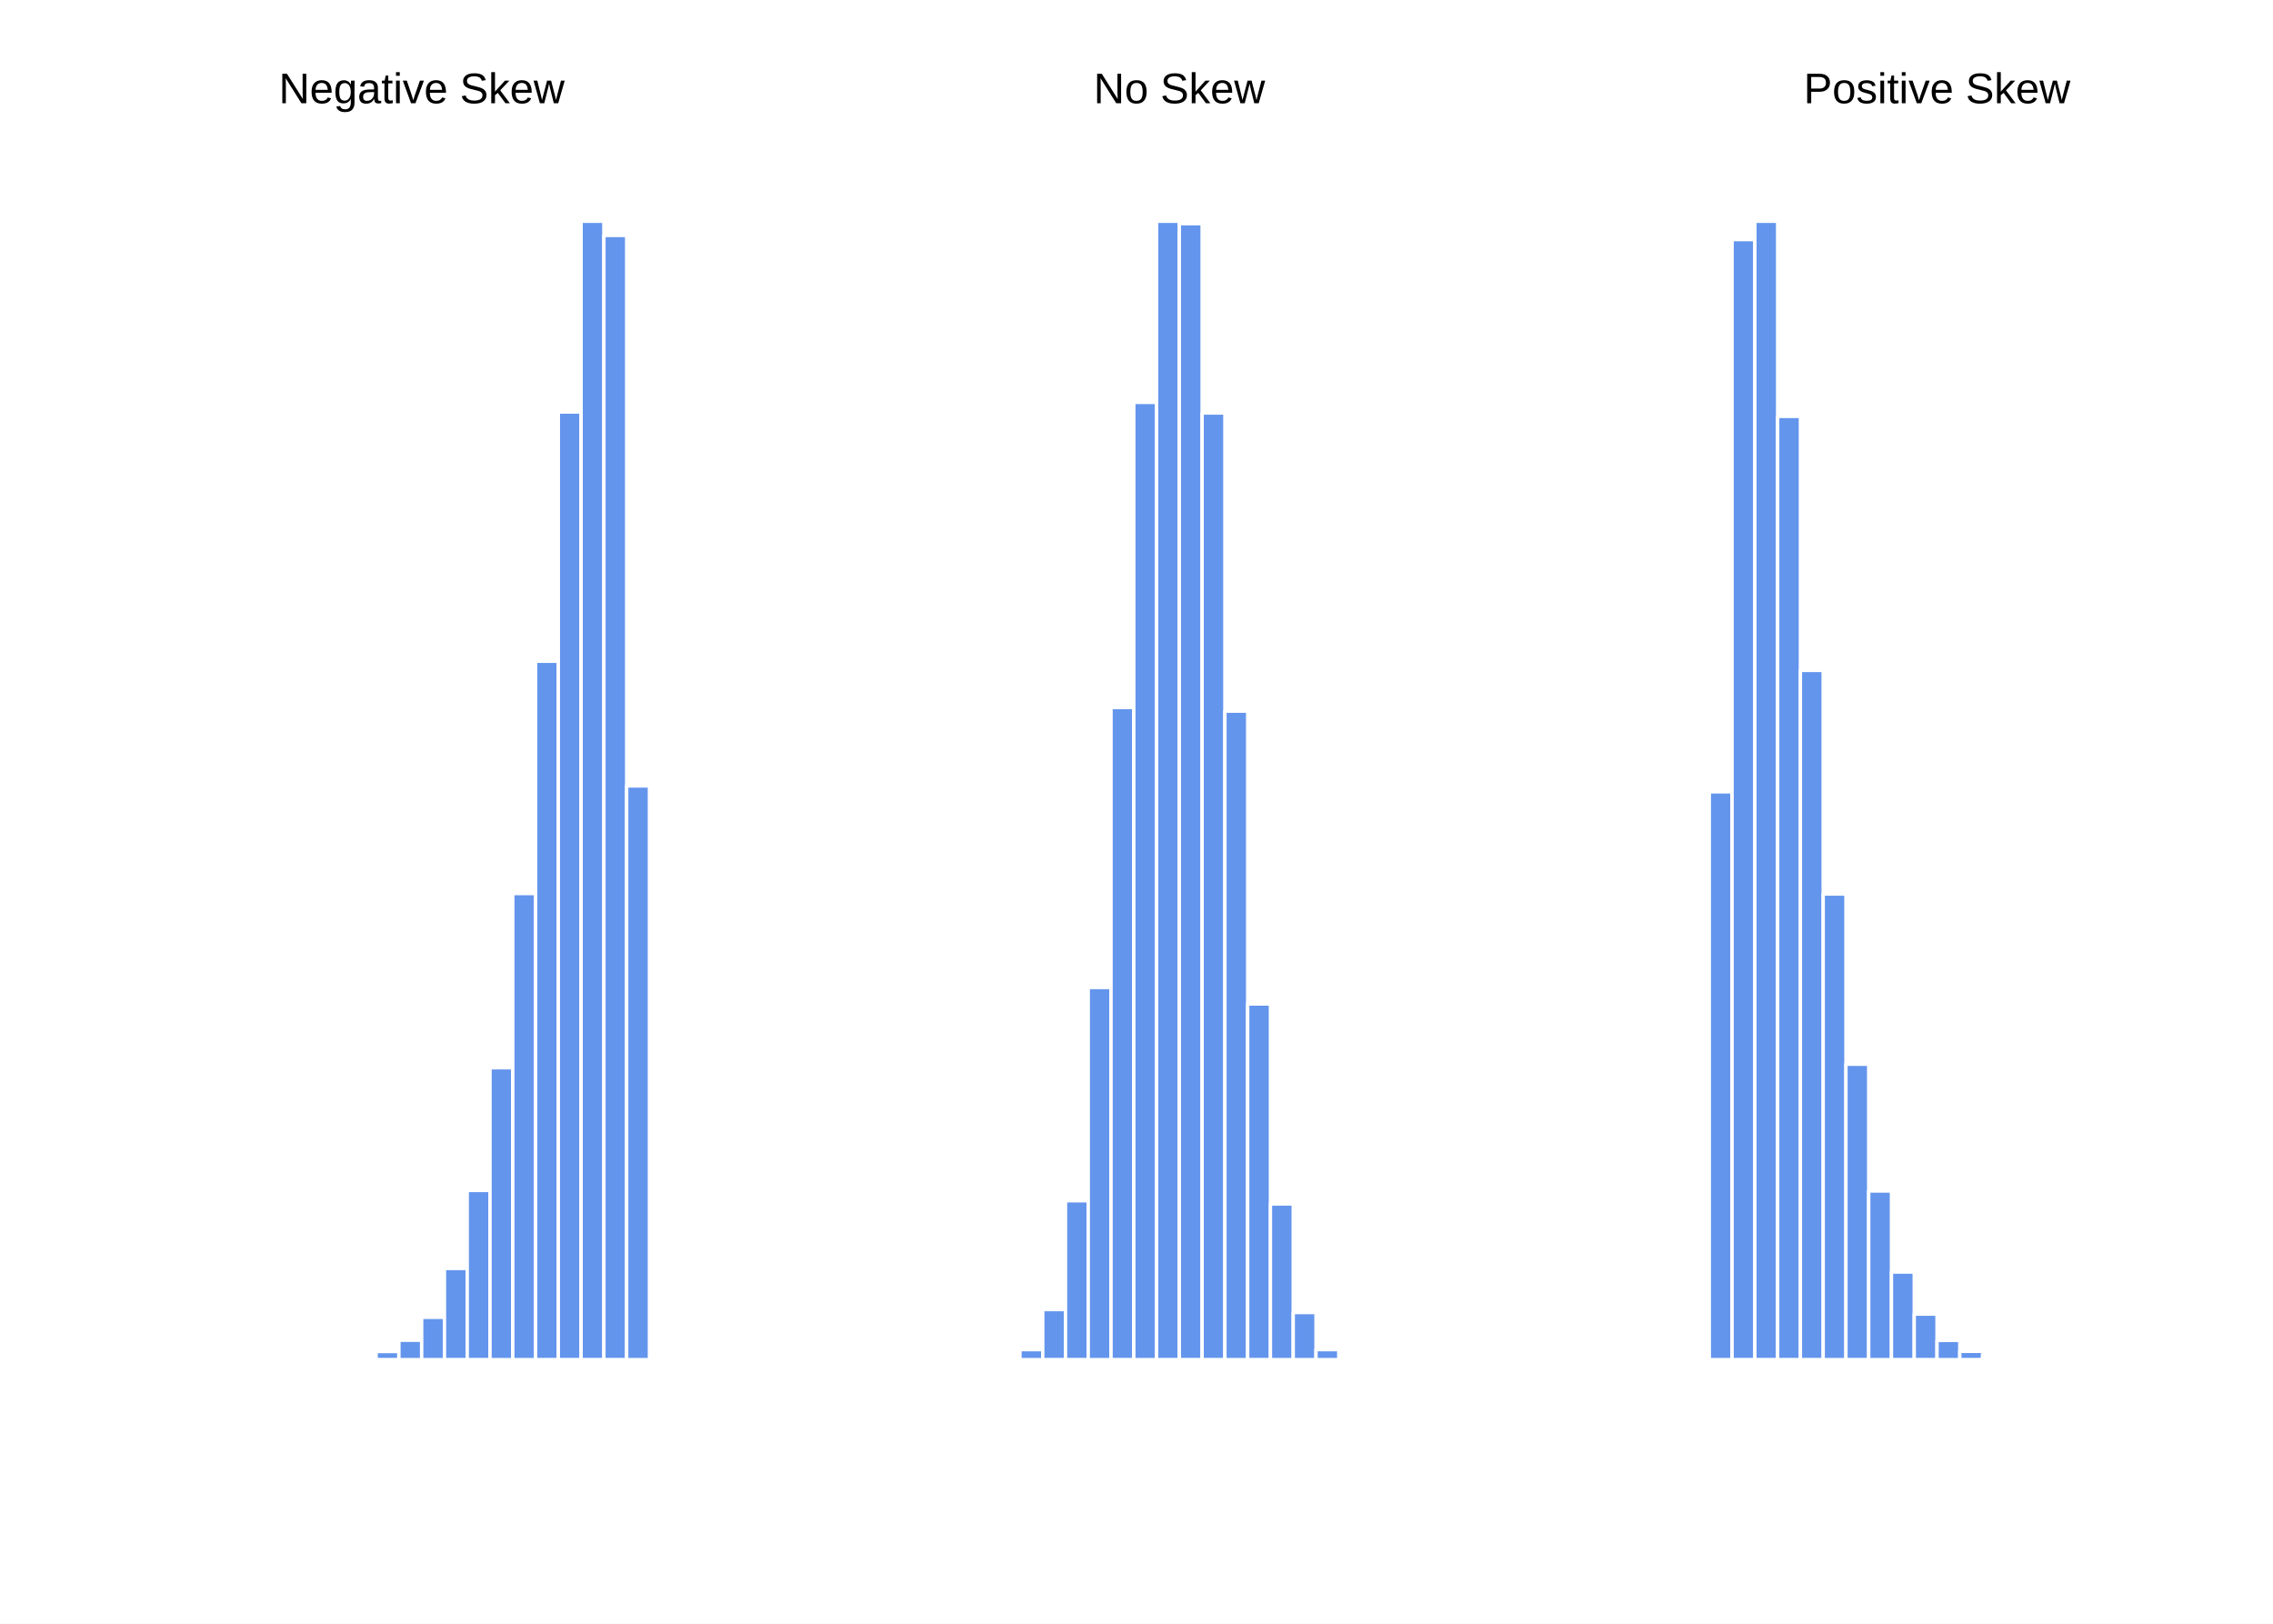
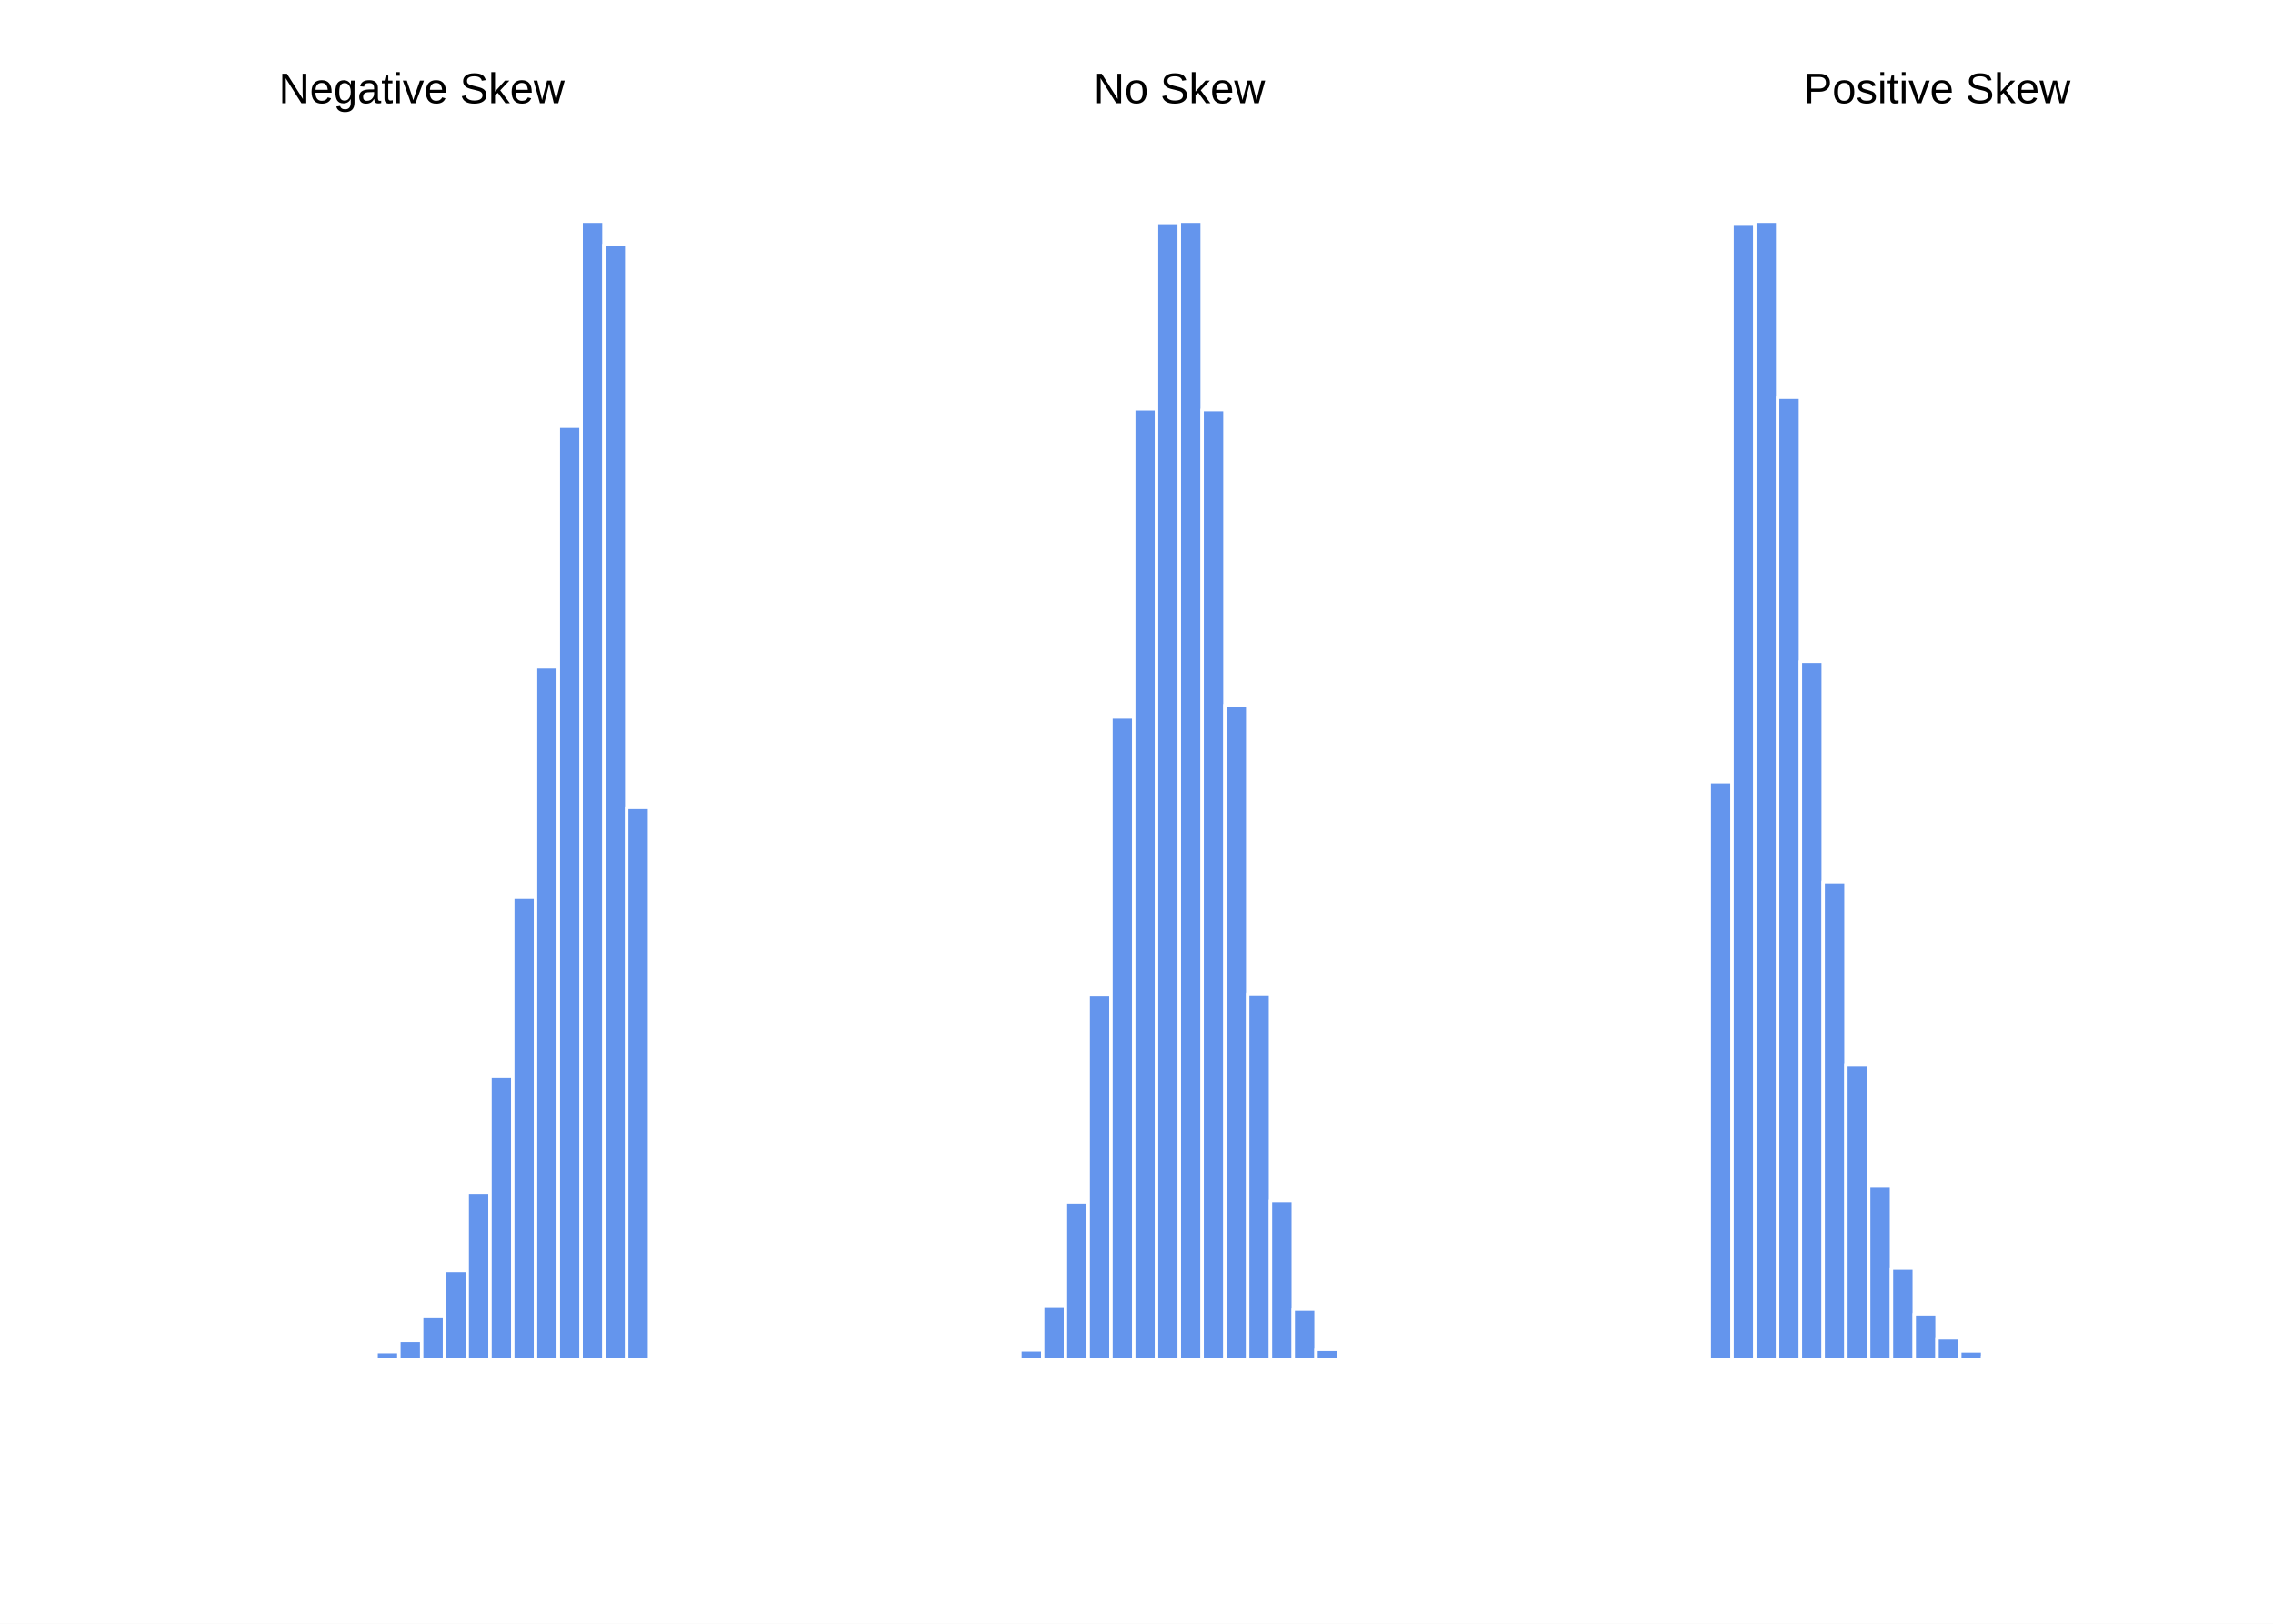
<svg xmlns="http://www.w3.org/2000/svg" class="svglite" width="504.00pt" height="360.00pt" viewBox="0 0 504.00 360.00">
  <defs>
    <style type="text/css">
    .svglite line, .svglite polyline, .svglite polygon, .svglite path, .svglite rect, .svglite circle {
      fill: none;
      stroke: #000000;
      stroke-linecap: round;
      stroke-linejoin: round;
      stroke-miterlimit: 10.00;
    }
    .svglite text {
      white-space: pre;
    }
  </style>
  </defs>
  <rect width="100%" height="100%" style="stroke: none; fill: #FFFFFF;" />
  <defs>
    <clipPath id="cpMC4wMHw1MDQuMDB8MC4wMHwzNjAuMDA=">
      <rect x="0.00" y="0.00" width="504.00" height="360.00" />
    </clipPath>
  </defs>
  <g clip-path="url(#cpMC4wMHw1MDQuMDB8MC4wMHwzNjAuMDA=)">
</g>
  <defs>
    <clipPath id="cpMzguOTd8MTQ4LjA0fDM4Ljk3fDMxMS41Mw==">
      <rect x="38.97" y="38.97" width="109.08" height="272.56" />
    </clipPath>
  </defs>
  <g clip-path="url(#cpMzguOTd8MTQ4LjA0fDM4Ljk3fDMxMS41Mw==)">
</g>
  <defs>
    <clipPath id="cpMC4wMHwxNjguMDB8MC4wMHwzNjAuMDA=">
      <rect x="0.00" y="0.00" width="168.00" height="360.00" />
    </clipPath>
  </defs>
  <g clip-path="url(#cpMC4wMHwxNjguMDB8MC4wMHwzNjAuMDA=)">
    <text x="93.50" y="22.89" text-anchor="middle" style="font-size: 9.50px; font-family: &quot;Arial&quot;;" textLength="63.38px" lengthAdjust="spacingAndGlyphs">Negative Skew</text>
  </g>
  <g clip-path="url(#cpMzguOTd8MTQ4LjA0fDM4Ljk3fDMxMS41Mw==)">
    <rect x="43.01" y="301.43" width="5.05" height="0.00" style="stroke-width: 0.75; stroke: #FFFFFF; fill: #6495ED;" />
    <rect x="48.06" y="301.43" width="5.05" height="0.00" style="stroke-width: 0.75; stroke: #FFFFFF; fill: #6495ED;" />
-     <rect x="53.11" y="301.42" width="5.05" height="0.012" style="stroke-width: 0.75; stroke: #FFFFFF; fill: #6495ED;" />
+     <rect x="53.11" y="301.43" width="5.05" height="0.00" style="stroke-width: 0.75; stroke: #FFFFFF; fill: #6495ED;" />
    <rect x="58.16" y="301.43" width="5.05" height="0.00" style="stroke-width: 0.75; stroke: #FFFFFF; fill: #6495ED;" />
    <rect x="63.21" y="301.43" width="5.05" height="0.00" style="stroke-width: 0.75; stroke: #FFFFFF; fill: #6495ED;" />
-     <rect x="68.26" y="301.36" width="5.05" height="0.074" style="stroke-width: 0.75; stroke: #FFFFFF; fill: #6495ED;" />
-     <rect x="73.30" y="301.30" width="5.05" height="0.14" style="stroke-width: 0.75; stroke: #FFFFFF; fill: #6495ED;" />
-     <rect x="78.35" y="300.75" width="5.05" height="0.68" style="stroke-width: 0.75; stroke: #FFFFFF; fill: #6495ED;" />
-     <rect x="83.40" y="299.64" width="5.05" height="1.79" style="stroke-width: 0.75; stroke: #FFFFFF; fill: #6495ED;" />
-     <rect x="88.45" y="297.15" width="5.05" height="4.29" style="stroke-width: 0.75; stroke: #FFFFFF; fill: #6495ED;" />
-     <rect x="93.50" y="292.07" width="5.05" height="9.37" style="stroke-width: 0.75; stroke: #FFFFFF; fill: #6495ED;" />
-     <rect x="98.55" y="281.24" width="5.05" height="20.19" style="stroke-width: 0.75; stroke: #FFFFFF; fill: #6495ED;" />
-     <rect x="103.60" y="263.94" width="5.05" height="37.49" style="stroke-width: 0.75; stroke: #FFFFFF; fill: #6495ED;" />
-     <rect x="108.65" y="236.73" width="5.05" height="64.71" style="stroke-width: 0.75; stroke: #FFFFFF; fill: #6495ED;" />
-     <rect x="113.70" y="198.10" width="5.05" height="103.34" style="stroke-width: 0.75; stroke: #FFFFFF; fill: #6495ED;" />
-     <rect x="118.75" y="146.60" width="5.05" height="154.83" style="stroke-width: 0.75; stroke: #FFFFFF; fill: #6495ED;" />
-     <rect x="123.80" y="91.35" width="5.05" height="210.08" style="stroke-width: 0.75; stroke: #FFFFFF; fill: #6495ED;" />
+     <rect x="68.26" y="301.35" width="5.05" height="0.085" style="stroke-width: 0.75; stroke: #FFFFFF; fill: #6495ED;" />
+     <rect x="73.30" y="301.24" width="5.05" height="0.20" style="stroke-width: 0.75; stroke: #FFFFFF; fill: #6495ED;" />
+     <rect x="78.35" y="300.73" width="5.05" height="0.71" style="stroke-width: 0.75; stroke: #FFFFFF; fill: #6495ED;" />
+     <rect x="83.40" y="299.70" width="5.05" height="1.73" style="stroke-width: 0.75; stroke: #FFFFFF; fill: #6495ED;" />
+     <rect x="88.45" y="297.20" width="5.05" height="4.24" style="stroke-width: 0.75; stroke: #FFFFFF; fill: #6495ED;" />
+     <rect x="93.50" y="291.72" width="5.05" height="9.71" style="stroke-width: 0.75; stroke: #FFFFFF; fill: #6495ED;" />
+     <rect x="98.55" y="281.70" width="5.05" height="19.74" style="stroke-width: 0.75; stroke: #FFFFFF; fill: #6495ED;" />
+     <rect x="103.60" y="264.35" width="5.05" height="37.08" style="stroke-width: 0.75; stroke: #FFFFFF; fill: #6495ED;" />
+     <rect x="108.65" y="238.50" width="5.05" height="62.94" style="stroke-width: 0.75; stroke: #FFFFFF; fill: #6495ED;" />
+     <rect x="113.70" y="198.96" width="5.05" height="102.47" style="stroke-width: 0.75; stroke: #FFFFFF; fill: #6495ED;" />
+     <rect x="118.75" y="147.85" width="5.05" height="153.59" style="stroke-width: 0.75; stroke: #FFFFFF; fill: #6495ED;" />
+     <rect x="123.80" y="94.51" width="5.05" height="206.93" style="stroke-width: 0.75; stroke: #FFFFFF; fill: #6495ED;" />
    <rect x="128.85" y="49.06" width="5.05" height="252.37" style="stroke-width: 0.75; stroke: #FFFFFF; fill: #6495ED;" />
-     <rect x="133.90" y="52.20" width="5.05" height="249.23" style="stroke-width: 0.75; stroke: #FFFFFF; fill: #6495ED;" />
-     <rect x="138.95" y="174.25" width="5.05" height="127.19" style="stroke-width: 0.75; stroke: #FFFFFF; fill: #6495ED;" />
+     <rect x="133.90" y="54.26" width="5.05" height="247.17" style="stroke-width: 0.75; stroke: #FFFFFF; fill: #6495ED;" />
+     <rect x="138.95" y="179.02" width="5.05" height="122.42" style="stroke-width: 0.75; stroke: #FFFFFF; fill: #6495ED;" />
  </g>
  <defs>
    <clipPath id="cpMjA2Ljk3fDMxNi4wNHwzOC45N3wzMTEuNTM=">
      <rect x="206.97" y="38.97" width="109.08" height="272.56" />
    </clipPath>
  </defs>
  <g clip-path="url(#cpMjA2Ljk3fDMxNi4wNHwzOC45N3wzMTEuNTM=)">
</g>
  <defs>
    <clipPath id="cpMTY4LjAwfDMzNi4wMHwwLjAwfDM2MC4wMA==">
      <rect x="168.00" y="0.00" width="168.00" height="360.00" />
    </clipPath>
  </defs>
  <g clip-path="url(#cpMTY4LjAwfDMzNi4wMHwwLjAwfDM2MC4wMA==)">
    <text x="261.50" y="22.89" text-anchor="middle" style="font-size: 9.50px; font-family: &quot;Arial&quot;;" textLength="38.02px" lengthAdjust="spacingAndGlyphs">No Skew</text>
  </g>
  <g clip-path="url(#cpMjA2Ljk3fDMxNi4wNHwzOC45N3wzMTEuNTM=)">
    <rect x="211.01" y="301.43" width="5.05" height="0.00" style="stroke-width: 0.75; stroke: #FFFFFF; fill: #6495ED;" />
-     <rect x="216.06" y="301.41" width="5.05" height="0.029" style="stroke-width: 0.75; stroke: #FFFFFF; fill: #6495ED;" />
-     <rect x="221.11" y="301.27" width="5.05" height="0.16" style="stroke-width: 0.75; stroke: #FFFFFF; fill: #6495ED;" />
-     <rect x="226.16" y="299.23" width="5.05" height="2.21" style="stroke-width: 0.75; stroke: #FFFFFF; fill: #6495ED;" />
-     <rect x="231.21" y="290.35" width="5.05" height="11.08" style="stroke-width: 0.75; stroke: #FFFFFF; fill: #6495ED;" />
-     <rect x="236.26" y="266.22" width="5.05" height="35.21" style="stroke-width: 0.75; stroke: #FFFFFF; fill: #6495ED;" />
-     <rect x="241.30" y="218.94" width="5.05" height="82.50" style="stroke-width: 0.75; stroke: #FFFFFF; fill: #6495ED;" />
-     <rect x="246.35" y="156.86" width="5.05" height="144.57" style="stroke-width: 0.75; stroke: #FFFFFF; fill: #6495ED;" />
-     <rect x="251.40" y="89.22" width="5.05" height="212.22" style="stroke-width: 0.75; stroke: #FFFFFF; fill: #6495ED;" />
-     <rect x="256.45" y="49.06" width="5.05" height="252.37" style="stroke-width: 0.75; stroke: #FFFFFF; fill: #6495ED;" />
-     <rect x="261.50" y="49.59" width="5.05" height="251.84" style="stroke-width: 0.75; stroke: #FFFFFF; fill: #6495ED;" />
-     <rect x="266.55" y="91.57" width="5.05" height="209.86" style="stroke-width: 0.75; stroke: #FFFFFF; fill: #6495ED;" />
-     <rect x="271.60" y="157.66" width="5.05" height="143.78" style="stroke-width: 0.75; stroke: #FFFFFF; fill: #6495ED;" />
-     <rect x="276.65" y="222.59" width="5.05" height="78.84" style="stroke-width: 0.75; stroke: #FFFFFF; fill: #6495ED;" />
-     <rect x="281.70" y="266.93" width="5.05" height="34.51" style="stroke-width: 0.75; stroke: #FFFFFF; fill: #6495ED;" />
-     <rect x="286.75" y="291.00" width="5.05" height="10.44" style="stroke-width: 0.75; stroke: #FFFFFF; fill: #6495ED;" />
-     <rect x="291.80" y="299.23" width="5.05" height="2.21" style="stroke-width: 0.75; stroke: #FFFFFF; fill: #6495ED;" />
-     <rect x="296.85" y="301.20" width="5.05" height="0.24" style="stroke-width: 0.75; stroke: #FFFFFF; fill: #6495ED;" />
-     <rect x="301.90" y="301.42" width="5.05" height="0.015" style="stroke-width: 0.75; stroke: #FFFFFF; fill: #6495ED;" />
+     <rect x="216.06" y="301.42" width="5.05" height="0.015" style="stroke-width: 0.75; stroke: #FFFFFF; fill: #6495ED;" />
+     <rect x="221.11" y="301.30" width="5.05" height="0.13" style="stroke-width: 0.75; stroke: #FFFFFF; fill: #6495ED;" />
+     <rect x="226.16" y="299.31" width="5.05" height="2.12" style="stroke-width: 0.75; stroke: #FFFFFF; fill: #6495ED;" />
+     <rect x="231.21" y="289.44" width="5.05" height="12.00" style="stroke-width: 0.75; stroke: #FFFFFF; fill: #6495ED;" />
+     <rect x="236.26" y="266.52" width="5.05" height="34.91" style="stroke-width: 0.75; stroke: #FFFFFF; fill: #6495ED;" />
+     <rect x="241.30" y="220.40" width="5.05" height="81.04" style="stroke-width: 0.75; stroke: #FFFFFF; fill: #6495ED;" />
+     <rect x="246.35" y="158.97" width="5.05" height="142.46" style="stroke-width: 0.75; stroke: #FFFFFF; fill: #6495ED;" />
+     <rect x="251.40" y="90.65" width="5.05" height="210.79" style="stroke-width: 0.75; stroke: #FFFFFF; fill: #6495ED;" />
+     <rect x="256.45" y="49.34" width="5.05" height="252.09" style="stroke-width: 0.75; stroke: #FFFFFF; fill: #6495ED;" />
+     <rect x="261.50" y="49.06" width="5.05" height="252.37" style="stroke-width: 0.75; stroke: #FFFFFF; fill: #6495ED;" />
+     <rect x="266.55" y="90.83" width="5.05" height="210.61" style="stroke-width: 0.75; stroke: #FFFFFF; fill: #6495ED;" />
+     <rect x="271.60" y="156.29" width="5.05" height="145.15" style="stroke-width: 0.75; stroke: #FFFFFF; fill: #6495ED;" />
+     <rect x="276.65" y="220.32" width="5.05" height="81.11" style="stroke-width: 0.75; stroke: #FFFFFF; fill: #6495ED;" />
+     <rect x="281.70" y="266.21" width="5.05" height="35.22" style="stroke-width: 0.75; stroke: #FFFFFF; fill: #6495ED;" />
+     <rect x="286.75" y="290.26" width="5.05" height="11.17" style="stroke-width: 0.75; stroke: #FFFFFF; fill: #6495ED;" />
+     <rect x="291.80" y="299.19" width="5.05" height="2.24" style="stroke-width: 0.75; stroke: #FFFFFF; fill: #6495ED;" />
+     <rect x="296.85" y="301.15" width="5.05" height="0.28" style="stroke-width: 0.75; stroke: #FFFFFF; fill: #6495ED;" />
+     <rect x="301.90" y="301.43" width="5.05" height="0.00" style="stroke-width: 0.75; stroke: #FFFFFF; fill: #6495ED;" />
    <rect x="306.95" y="301.43" width="5.05" height="0.00" style="stroke-width: 0.75; stroke: #FFFFFF; fill: #6495ED;" />
  </g>
  <defs>
    <clipPath id="cpMzc0Ljk3fDQ4NC4wNHwzOC45N3wzMTEuNTM=">
      <rect x="374.97" y="38.97" width="109.08" height="272.56" />
    </clipPath>
  </defs>
  <g clip-path="url(#cpMzc0Ljk3fDQ4NC4wNHwzOC45N3wzMTEuNTM=)">
</g>
  <defs>
    <clipPath id="cpMzM2LjAwfDUwNC4wMHwwLjAwfDM2MC4wMA==">
      <rect x="336.00" y="0.00" width="168.00" height="360.00" />
    </clipPath>
  </defs>
  <g clip-path="url(#cpMzM2LjAwfDUwNC4wMHwwLjAwfDM2MC4wMA==)">
    <text x="429.50" y="22.89" text-anchor="middle" style="font-size: 9.50px; font-family: &quot;Arial&quot;;" textLength="59.15px" lengthAdjust="spacingAndGlyphs">Positive Skew</text>
  </g>
  <g clip-path="url(#cpMzc0Ljk3fDQ4NC4wNHwzOC45N3wzMTEuNTM=)">
-     <rect x="379.01" y="175.56" width="5.05" height="125.88" style="stroke-width: 0.75; stroke: #FFFFFF; fill: #6495ED;" />
-     <rect x="384.06" y="53.12" width="5.05" height="248.31" style="stroke-width: 0.75; stroke: #FFFFFF; fill: #6495ED;" />
+     <rect x="379.01" y="173.32" width="5.05" height="128.12" style="stroke-width: 0.75; stroke: #FFFFFF; fill: #6495ED;" />
+     <rect x="384.06" y="49.50" width="5.05" height="251.94" style="stroke-width: 0.75; stroke: #FFFFFF; fill: #6495ED;" />
    <rect x="389.11" y="49.06" width="5.05" height="252.37" style="stroke-width: 0.75; stroke: #FFFFFF; fill: #6495ED;" />
-     <rect x="394.16" y="92.32" width="5.05" height="209.11" style="stroke-width: 0.75; stroke: #FFFFFF; fill: #6495ED;" />
-     <rect x="399.21" y="148.63" width="5.05" height="152.80" style="stroke-width: 0.75; stroke: #FFFFFF; fill: #6495ED;" />
-     <rect x="404.26" y="198.21" width="5.05" height="103.23" style="stroke-width: 0.75; stroke: #FFFFFF; fill: #6495ED;" />
-     <rect x="409.30" y="235.95" width="5.05" height="65.48" style="stroke-width: 0.75; stroke: #FFFFFF; fill: #6495ED;" />
-     <rect x="414.35" y="264.06" width="5.05" height="37.38" style="stroke-width: 0.75; stroke: #FFFFFF; fill: #6495ED;" />
-     <rect x="419.40" y="282.03" width="5.05" height="19.40" style="stroke-width: 0.75; stroke: #FFFFFF; fill: #6495ED;" />
-     <rect x="424.45" y="291.35" width="5.05" height="10.08" style="stroke-width: 0.75; stroke: #FFFFFF; fill: #6495ED;" />
-     <rect x="429.50" y="297.19" width="5.05" height="4.25" style="stroke-width: 0.75; stroke: #FFFFFF; fill: #6495ED;" />
-     <rect x="434.55" y="299.61" width="5.05" height="1.82" style="stroke-width: 0.75; stroke: #FFFFFF; fill: #6495ED;" />
-     <rect x="439.60" y="300.71" width="5.05" height="0.73" style="stroke-width: 0.75; stroke: #FFFFFF; fill: #6495ED;" />
-     <rect x="444.65" y="301.24" width="5.05" height="0.20" style="stroke-width: 0.75; stroke: #FFFFFF; fill: #6495ED;" />
-     <rect x="449.70" y="301.40" width="5.05" height="0.037" style="stroke-width: 0.75; stroke: #FFFFFF; fill: #6495ED;" />
+     <rect x="394.16" y="88.09" width="5.05" height="213.34" style="stroke-width: 0.75; stroke: #FFFFFF; fill: #6495ED;" />
+     <rect x="399.21" y="146.62" width="5.05" height="154.81" style="stroke-width: 0.75; stroke: #FFFFFF; fill: #6495ED;" />
+     <rect x="404.26" y="195.51" width="5.05" height="105.93" style="stroke-width: 0.75; stroke: #FFFFFF; fill: #6495ED;" />
+     <rect x="409.30" y="235.97" width="5.05" height="65.46" style="stroke-width: 0.75; stroke: #FFFFFF; fill: #6495ED;" />
+     <rect x="414.35" y="262.80" width="5.05" height="38.63" style="stroke-width: 0.75; stroke: #FFFFFF; fill: #6495ED;" />
+     <rect x="419.40" y="281.18" width="5.05" height="20.25" style="stroke-width: 0.75; stroke: #FFFFFF; fill: #6495ED;" />
+     <rect x="424.45" y="291.31" width="5.05" height="10.13" style="stroke-width: 0.75; stroke: #FFFFFF; fill: #6495ED;" />
+     <rect x="429.50" y="296.64" width="5.05" height="4.79" style="stroke-width: 0.75; stroke: #FFFFFF; fill: #6495ED;" />
+     <rect x="434.55" y="299.54" width="5.05" height="1.90" style="stroke-width: 0.75; stroke: #FFFFFF; fill: #6495ED;" />
+     <rect x="439.60" y="300.75" width="5.05" height="0.69" style="stroke-width: 0.75; stroke: #FFFFFF; fill: #6495ED;" />
+     <rect x="444.65" y="301.30" width="5.05" height="0.14" style="stroke-width: 0.75; stroke: #FFFFFF; fill: #6495ED;" />
+     <rect x="449.70" y="301.37" width="5.05" height="0.062" style="stroke-width: 0.75; stroke: #FFFFFF; fill: #6495ED;" />
    <rect x="454.75" y="301.42" width="5.05" height="0.012" style="stroke-width: 0.75; stroke: #FFFFFF; fill: #6495ED;" />
    <rect x="459.80" y="301.43" width="5.05" height="0.00" style="stroke-width: 0.75; stroke: #FFFFFF; fill: #6495ED;" />
    <rect x="464.85" y="301.43" width="5.05" height="0.00" style="stroke-width: 0.75; stroke: #FFFFFF; fill: #6495ED;" />
    <rect x="469.90" y="301.43" width="5.05" height="0.00" style="stroke-width: 0.75; stroke: #FFFFFF; fill: #6495ED;" />
    <rect x="474.95" y="301.43" width="5.05" height="0.00" style="stroke-width: 0.75; stroke: #FFFFFF; fill: #6495ED;" />
  </g>
</svg>
